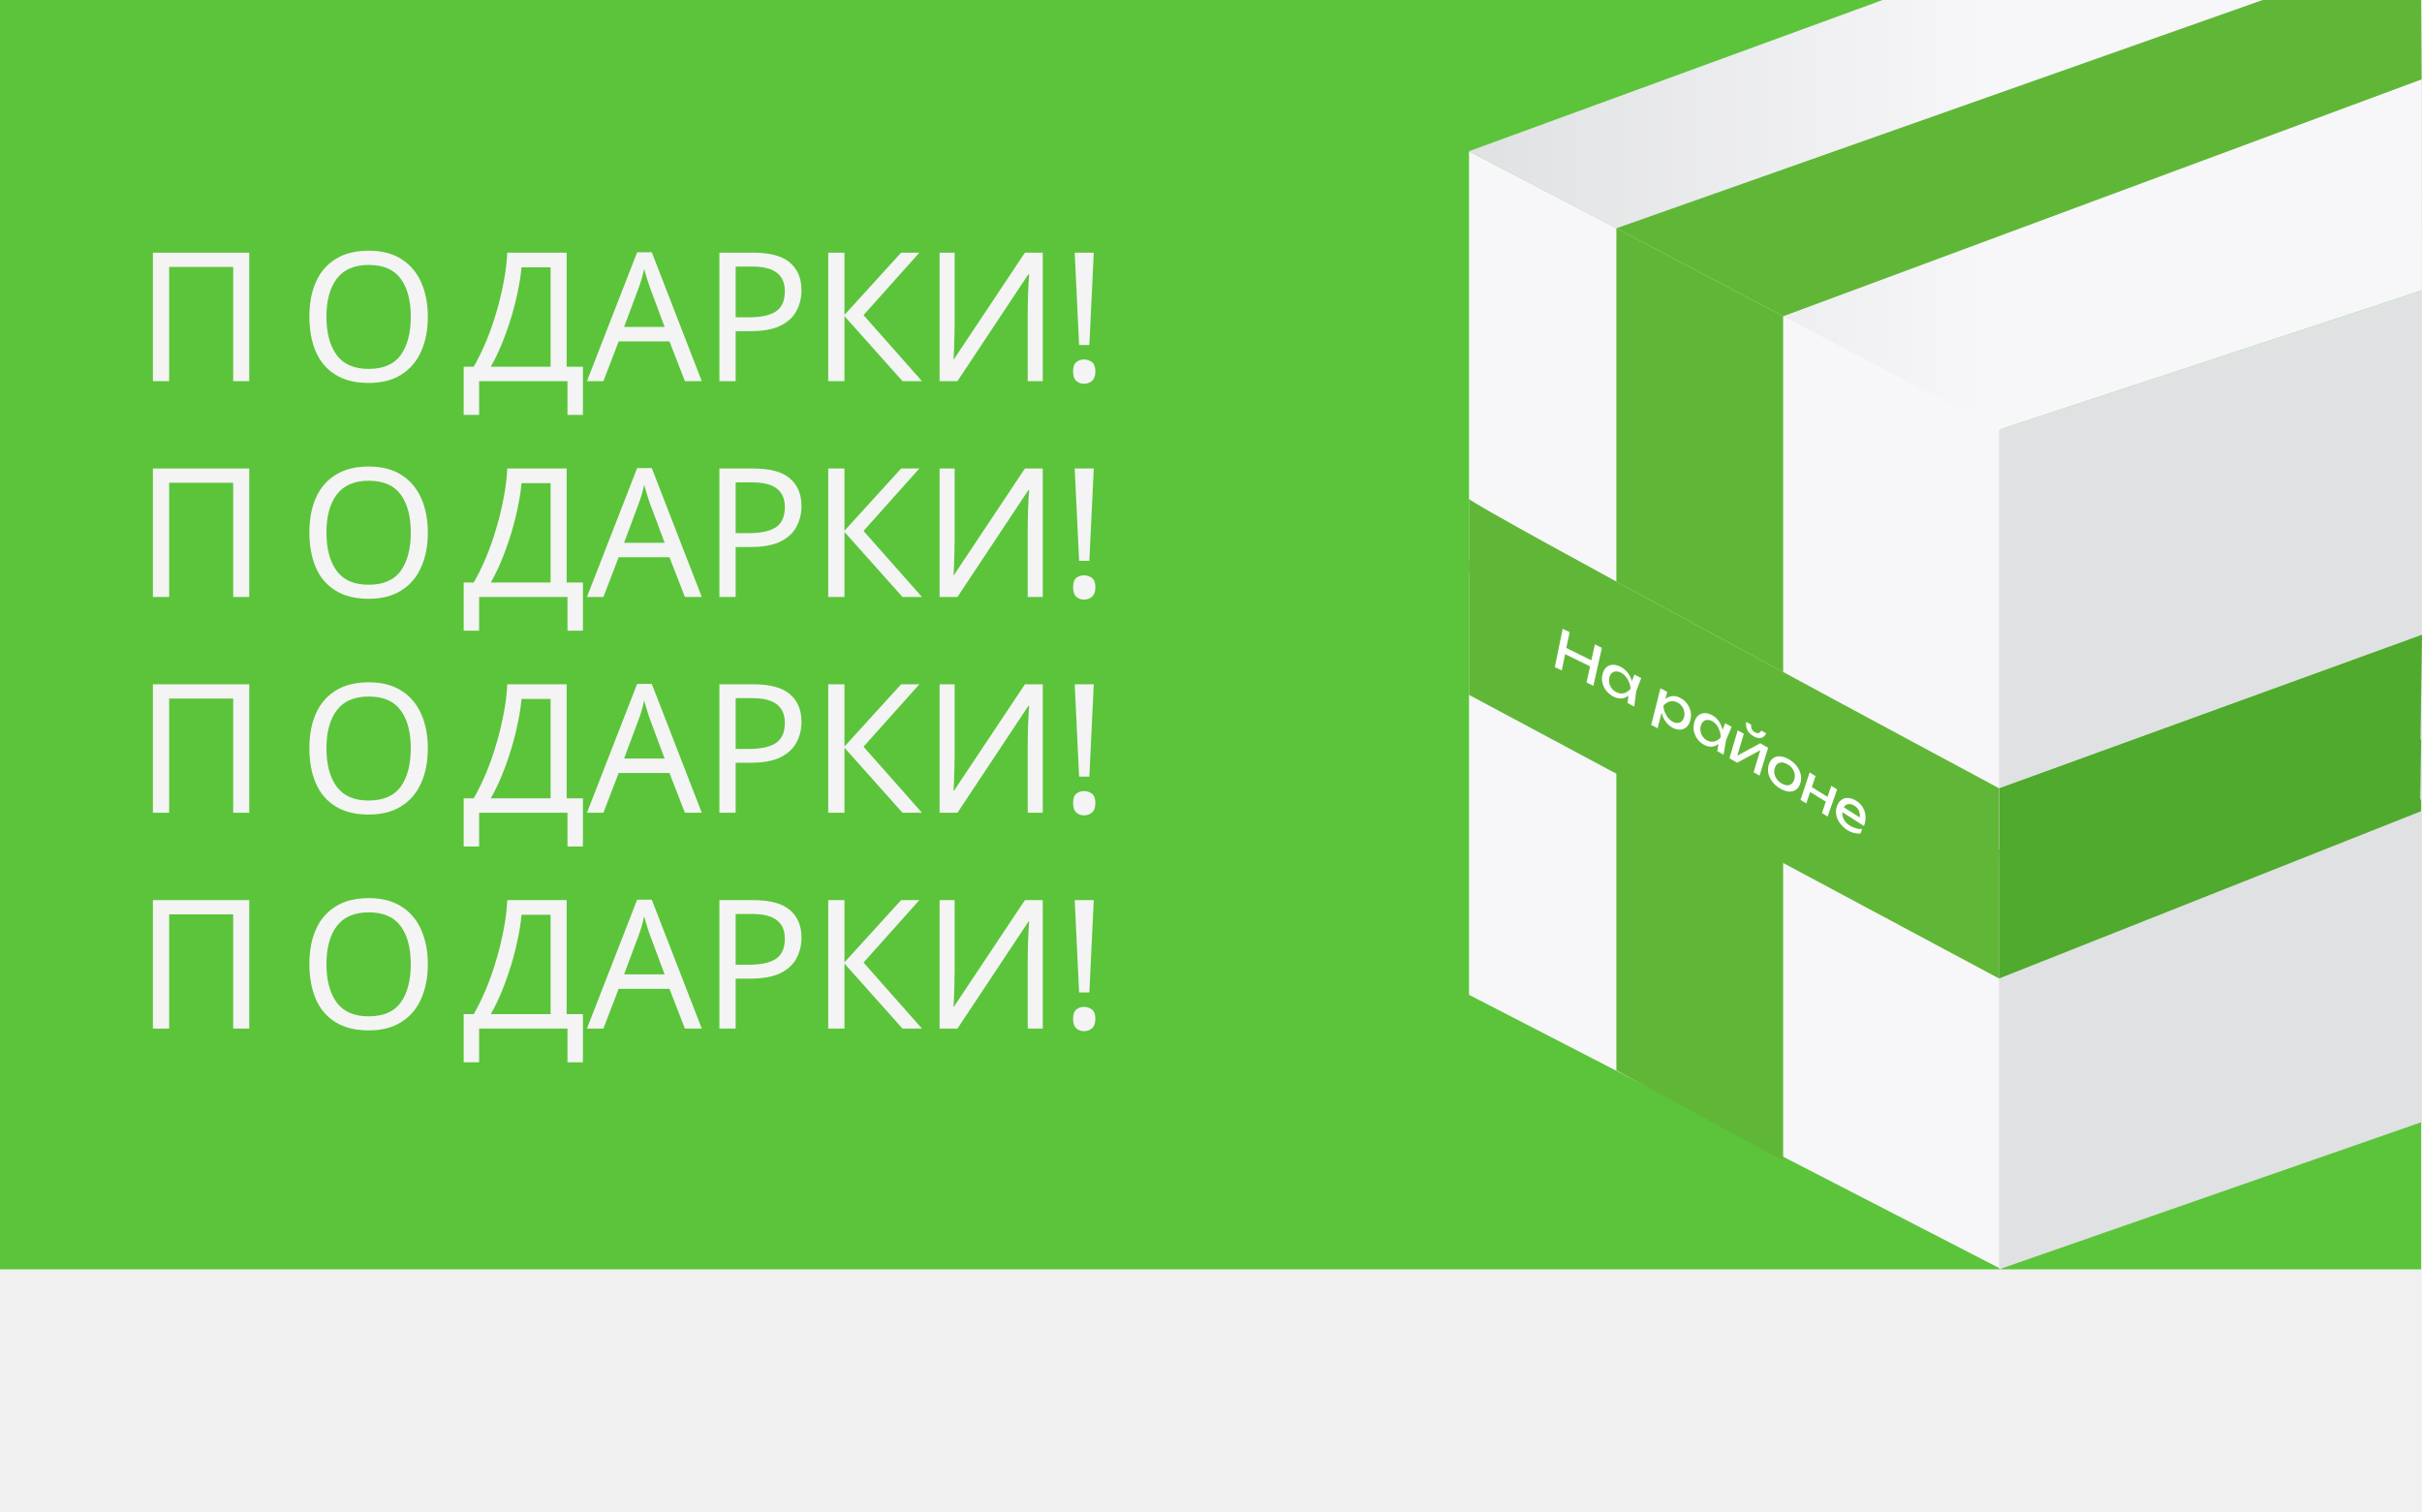
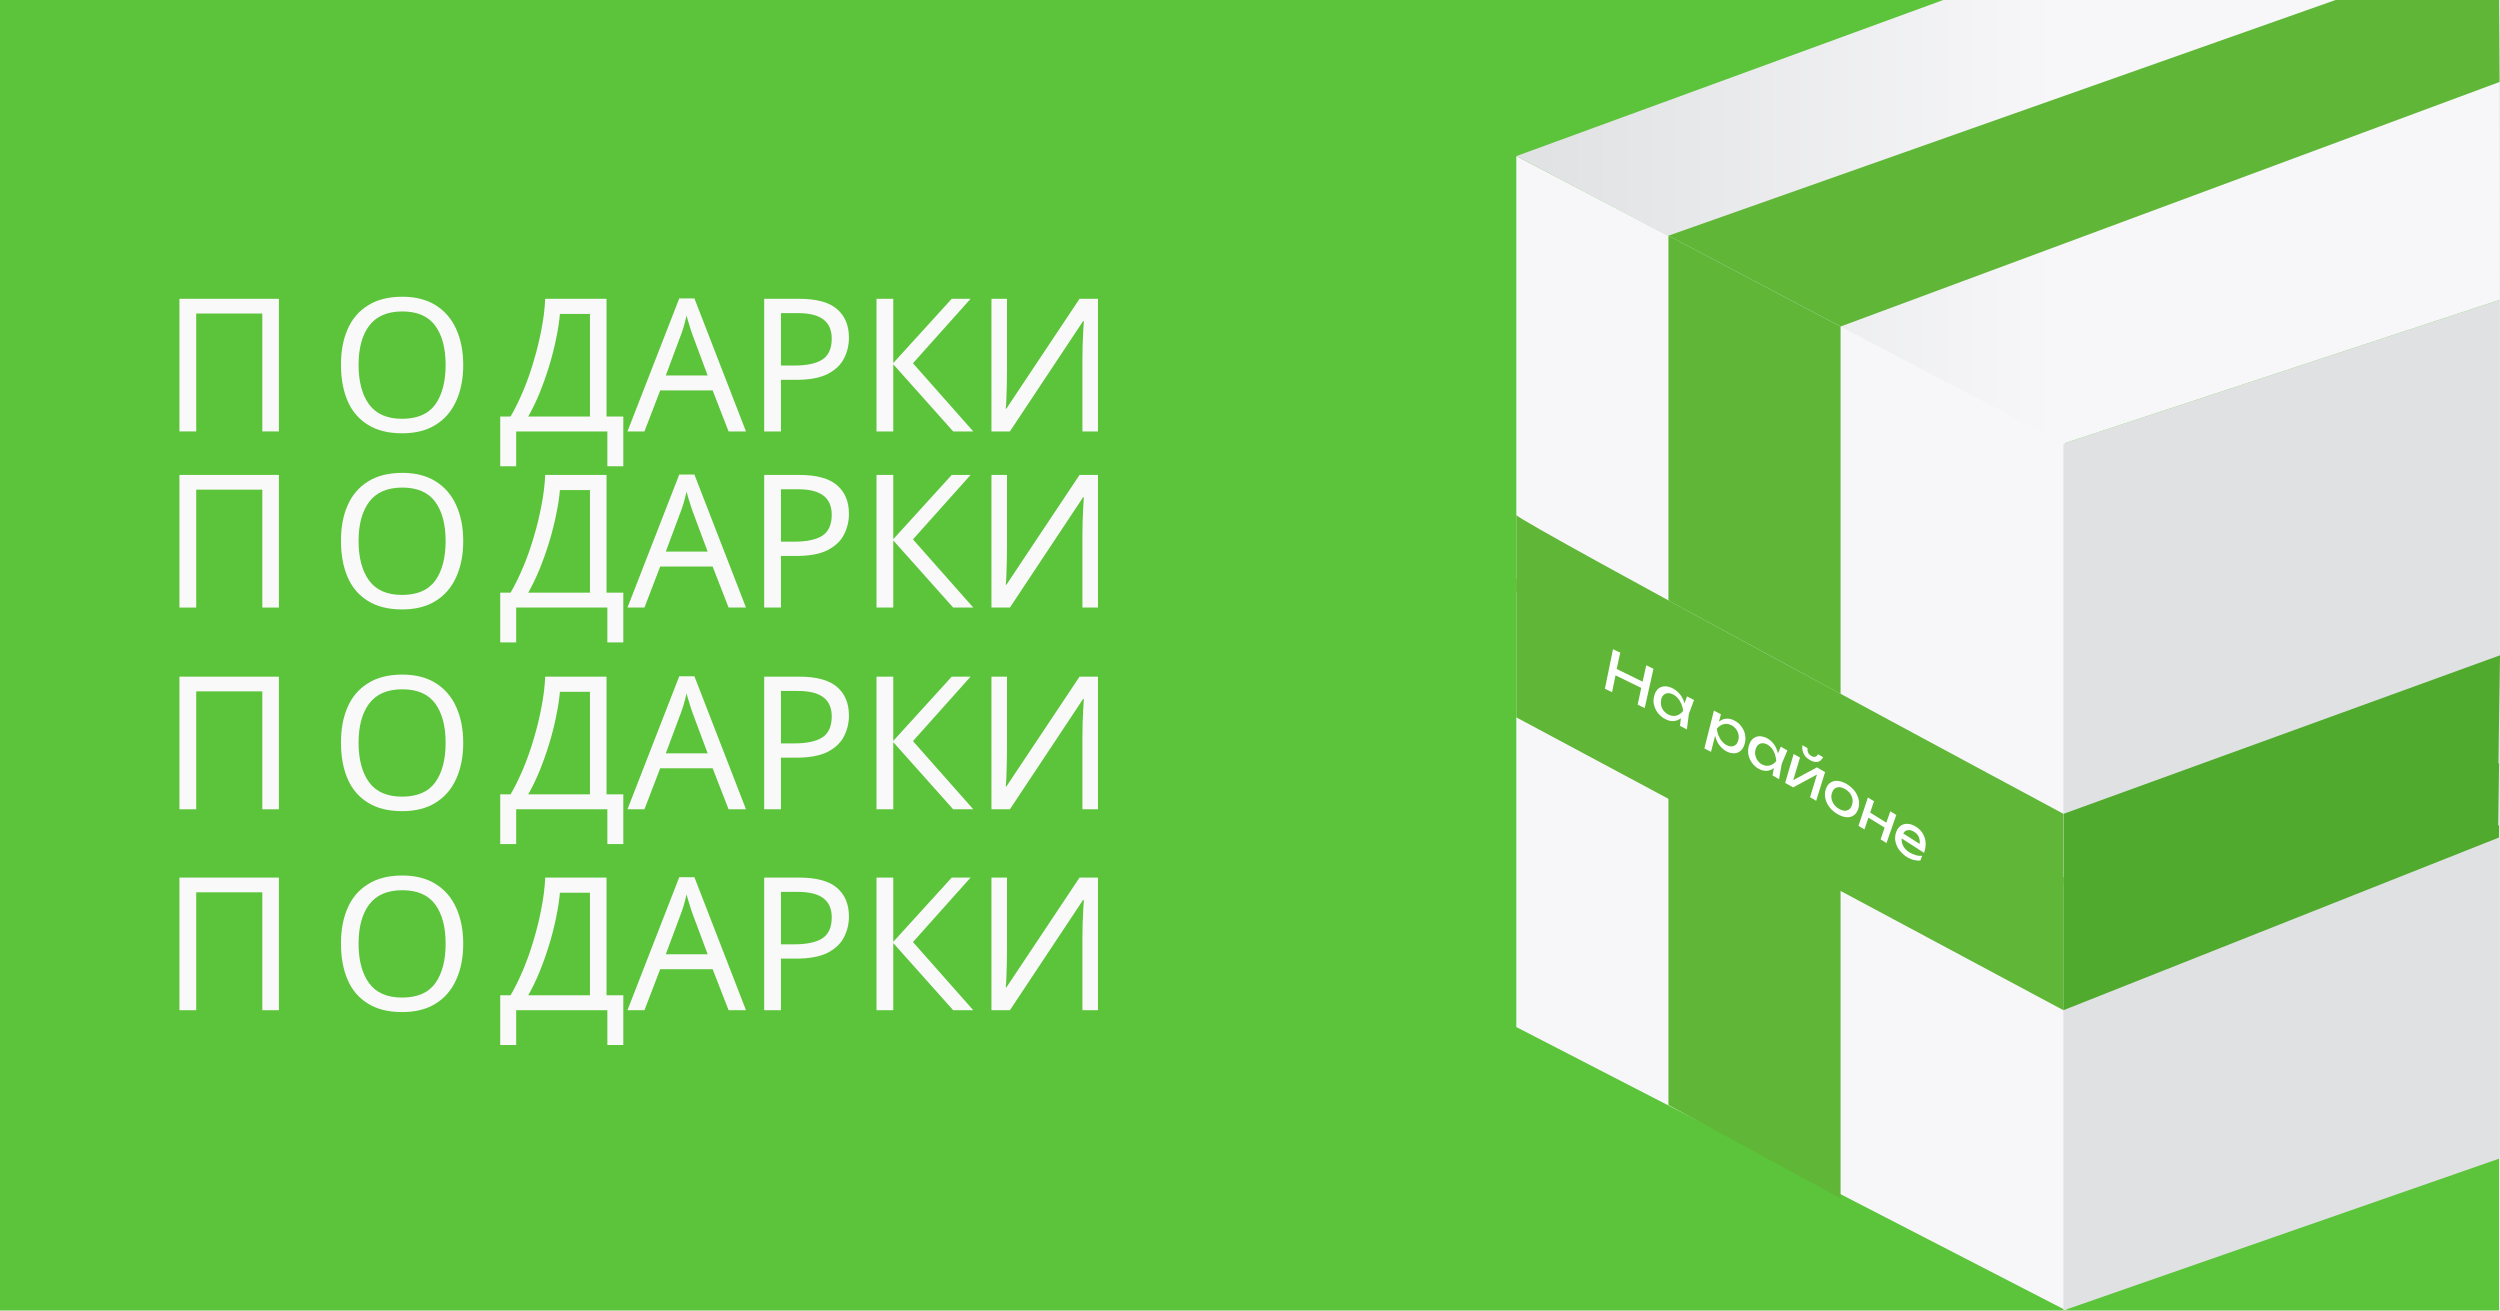
- <svg xmlns="http://www.w3.org/2000/svg" viewBox="0 0 188.5 117.67">
+ <svg xmlns="http://www.w3.org/2000/svg" viewBox="0 0 188.5 98.81">
  <defs>
-     <style>.e{fill:#fff;}.f{fill:#f7f7f9;}.g{fill:#5bc43a;}.h{fill:#4faa2d;}.i{fill:url(#d);}.j{fill:#e0e1e2;}.k{fill:#f4f4f4;font-family:Unbounded-Regular, Unbounded;font-size:14px;}.l{fill:#60b737;}.m{letter-spacing:-.04em;}</style>
+     <style>.e{fill:#fff;}.f{fill:#f7f7f9;}.g{fill:#5bc43a;}.h{fill:#4faa2d;}.i{fill:#f9f9f9;font-family:Unbounded-Regular, Unbounded;font-size:14px;}.j{fill:url(#d);}.k{fill:#e0e1e2;}.l{fill:#60b737;}.m{letter-spacing:-.04em;}</style>
    <linearGradient id="d" x1="114.33" y1="16.73" x2="188.47" y2="16.73" gradientTransform="matrix(1, 0, 0, 1, 0, 0)" gradientUnits="userSpaceOnUse">
      <stop offset="0" stop-color="#e0e1e2" />
      <stop offset=".55" stop-color="#f7f7f9" />
    </linearGradient>
  </defs>
  <g id="a" />
  <g id="b">
    <g id="c">
      <rect class="g" y="0" width="188.43" height="98.81" />
      <g>
        <polygon class="f" points="155.79 98.81 155.79 33.45 114.33 11.77 114.33 77.44 155.79 98.81" />
-         <polygon class="j" points="155.58 98.81 188.47 87.35 188.47 22.61 155.58 33.45 155.58 98.81" />
-         <polygon class="i" points="188.47 22.61 155.58 33.45 114.33 11.77 146.52 0 188.43 0 188.47 22.61" />
+         <polygon class="k" points="155.58 98.81 188.47 87.35 188.47 22.61 155.58 33.45 155.58 98.81" />
+         <polygon class="j" points="188.47 22.61 155.58 33.45 114.33 11.77 146.52 0 188.43 0 188.47 22.61" />
      </g>
-       <text class="k" transform="translate(10.54 29.67)">
-         <tspan x="0" y="0">П</tspan>
-         <tspan class="m" x="12.68" y="0">О</tspan>
-         <tspan x="25.47" y="0">ДАРКИ!</tspan>
-         <tspan x="0" y="16.8">П</tspan>
-         <tspan class="m" x="12.68" y="16.8">О</tspan>
-         <tspan x="25.47" y="16.8">ДАРКИ!</tspan>
-         <tspan x="0" y="33.6">П</tspan>
-         <tspan class="m" x="12.68" y="33.6">О</tspan>
-         <tspan x="25.47" y="33.6">ДАРКИ!</tspan>
-         <tspan x="0" y="50.4">П</tspan>
-         <tspan class="m" x="12.68" y="50.4">О</tspan>
-         <tspan x="25.47" y="50.4">ДАРКИ!</tspan>
-       </text>
      <path class="l" d="M155.58,66.13v10.04l-41.25-22.08v-10.49c0,.4,41.25,22.53,41.25,22.53Z" />
      <path class="l" d="M114.33,38.83c0,.4,41.25,22.53,41.25,22.53v5.36l-41.25-22.09v-5.81Z" />
      <polygon class="h" points="188.43 57.55 188.36 62.25 188.43 62.23 188.42 63.15 155.58 76.17 155.58 66.13 155.6 66.12 155.6 61.36 188.5 49.41 188.38 57.56 188.43 57.55" />
      <g>
        <path class="e" d="M122.17,49.19l-.27,1.25,1.95,.96,.28-1.24,.54,.27-.66,2.96-.53-.26,.27-1.26-1.94-.95-.26,1.27-.54-.26,.61-2.98,.55,.26Z" />
        <path class="e" d="M126.74,54.15c-.16,.13-.34,.2-.54,.22-.2,.01-.41-.03-.62-.14-.22-.11-.4-.26-.55-.44-.15-.18-.25-.39-.31-.61-.06-.22-.06-.45,0-.68,.05-.23,.15-.41,.28-.54,.14-.13,.3-.2,.5-.21,.2-.01,.4,.04,.62,.15,.22,.11,.4,.27,.56,.46,.15,.2,.26,.42,.33,.67l.19-.52,.53,.27-.39,1.05-.15,1.17-.52-.27,.07-.58Zm-1.49-.95c.04,.15,.1,.28,.2,.4,.1,.12,.21,.21,.35,.28,.14,.07,.28,.11,.41,.1,.14,0,.26-.03,.38-.1,.12-.07,.23-.16,.32-.28-.02-.18-.06-.35-.13-.51-.07-.16-.15-.31-.26-.43-.11-.13-.23-.23-.37-.3-.14-.07-.27-.1-.4-.09-.13,0-.23,.05-.32,.14-.09,.08-.15,.2-.18,.35-.03,.15-.03,.29,0,.44Z" />
        <path class="e" d="M129.76,53.85l-.15,.57c.16-.14,.35-.22,.55-.23,.21-.02,.42,.03,.63,.15,.21,.11,.39,.26,.52,.45,.14,.19,.23,.39,.27,.61,.04,.22,.04,.45-.03,.68-.06,.23-.16,.4-.3,.52-.14,.13-.3,.19-.49,.2-.19,0-.39-.04-.59-.15-.21-.12-.39-.28-.54-.48-.15-.2-.25-.44-.31-.7l-.31,1.22-.5-.26,.72-2.85,.51,.27Zm-.18,1.6c.06,.16,.14,.31,.25,.43,.1,.13,.22,.23,.35,.3,.13,.07,.26,.1,.38,.1,.12,0,.23-.05,.32-.13,.09-.08,.15-.2,.19-.34,.04-.14,.04-.29,.01-.43-.03-.15-.09-.28-.18-.4-.09-.12-.2-.22-.33-.29-.14-.07-.27-.11-.41-.11-.14,0-.26,.03-.39,.1-.12,.06-.23,.15-.32,.27,.02,.18,.06,.35,.12,.51Z" />
        <path class="e" d="M133.75,57.91c-.16,.13-.34,.2-.54,.21-.2,.01-.4-.04-.6-.15-.2-.11-.37-.26-.51-.45-.13-.18-.22-.39-.27-.61-.04-.22-.03-.45,.03-.67,.06-.23,.16-.4,.3-.53,.14-.12,.31-.19,.49-.2,.19,0,.39,.05,.6,.16,.21,.11,.38,.27,.52,.47,.14,.2,.23,.42,.29,.67l.21-.51,.5,.28-.43,1.02-.2,1.15-.49-.28,.1-.57Zm-1.4-.97c.03,.14,.08,.28,.17,.4,.09,.12,.19,.22,.32,.29,.13,.07,.26,.11,.39,.11,.13,0,.26-.03,.38-.09,.12-.06,.23-.15,.32-.27-.01-.18-.05-.34-.1-.51-.06-.16-.13-.31-.23-.43-.1-.13-.21-.23-.34-.3-.13-.07-.26-.11-.38-.1-.12,0-.23,.05-.32,.13-.09,.08-.15,.19-.19,.34-.04,.14-.05,.29-.02,.43Z" />
        <path class="e" d="M135.24,56.85l.48,.27-.51,1.7,1.79-.96,.61,.36-.67,2.16-.46-.27,.52-1.71-1.8,.97-.6-.34,.64-2.17Zm.76-.02c-.1-.19-.13-.4-.1-.64l.39,.22c-.02,.13,0,.24,.05,.35,.05,.1,.13,.18,.23,.24,.11,.06,.2,.08,.29,.06,.09-.02,.16-.09,.22-.19l.38,.22c-.1,.2-.23,.32-.4,.35-.17,.04-.36,0-.59-.13-.22-.13-.38-.28-.48-.48Z" />
        <path class="e" d="M137.94,60.85c-.16-.2-.26-.42-.31-.65-.05-.23-.04-.46,.03-.68,.07-.22,.18-.39,.34-.5,.16-.11,.35-.16,.56-.14,.22,.02,.45,.1,.69,.24,.24,.15,.44,.32,.6,.53,.15,.21,.25,.42,.3,.66,.05,.23,.03,.46-.04,.68-.07,.22-.19,.39-.34,.49-.16,.11-.34,.15-.55,.14-.21-.02-.44-.1-.68-.24-.24-.14-.44-.32-.6-.52Zm.16-.61c.03,.15,.09,.28,.18,.41,.09,.13,.22,.24,.37,.33,.15,.09,.3,.14,.43,.15,.13,0,.25-.03,.34-.1,.1-.07,.17-.19,.22-.34,.05-.15,.06-.3,.04-.44-.03-.15-.09-.29-.18-.42-.09-.13-.22-.24-.37-.33-.16-.09-.3-.14-.43-.15-.13,0-.25,.03-.35,.1-.1,.07-.17,.19-.22,.34-.05,.15-.06,.3-.03,.45Z" />
        <path class="e" d="M141.3,60.41l-.29,.86,1.22,.76,.3-.86,.45,.28-.74,2.12-.44-.28,.3-.89-1.22-.75-.3,.89-.45-.27,.71-2.14,.45,.28Z" />
        <path class="e" d="M143.19,64.07c-.14-.2-.24-.42-.28-.65-.04-.23-.02-.46,.06-.67,.08-.22,.19-.38,.35-.49,.15-.11,.33-.16,.54-.14,.2,.01,.41,.09,.63,.23,.21,.14,.38,.31,.5,.52,.12,.21,.19,.44,.2,.68,.01,.25-.02,.5-.12,.75l-1.68-1.08c-.02,.2,.02,.39,.12,.58,.1,.18,.25,.34,.46,.47,.15,.09,.31,.16,.48,.21,.17,.05,.33,.06,.48,.05l-.13,.35c-.15,.02-.32,0-.51-.04-.19-.05-.37-.13-.54-.24-.22-.14-.4-.32-.55-.52Zm1.55-.44c.03-.19,0-.36-.06-.52-.07-.16-.19-.29-.35-.39-.11-.07-.22-.11-.32-.13-.1-.01-.2,0-.29,.04-.09,.04-.16,.11-.22,.21l1.24,.79Z" />
      </g>
      <polygon class="l" points="125.8 45.28 125.8 17.77 138.78 24.62 138.78 52.32 125.8 45.28" />
      <polygon class="l" points="125.8 83.32 125.8 55.81 138.78 62.66 138.78 90.36 125.8 83.32" />
      <polygon class="l" points="125.8 17.77 176.1 0 188.43 0 188.47 6.18 138.78 24.62 125.8 17.77" />
+       <text class="i" transform="translate(12.17 32.53)">
+         <tspan x="0" y="0">П</tspan>
+         <tspan class="m" x="12.68" y="0">О</tspan>
+         <tspan x="25.47" y="0">ДАРКИ</tspan>
+       </text>
+       <text class="i" transform="translate(12.17 45.81)">
+         <tspan x="0" y="0">П</tspan>
+         <tspan class="m" x="12.68" y="0">О</tspan>
+         <tspan x="25.47" y="0">ДАРКИ</tspan>
+       </text>
+       <text class="i" transform="translate(12.17 61.02)">
+         <tspan x="0" y="0">П</tspan>
+         <tspan class="m" x="12.68" y="0">О</tspan>
+         <tspan x="25.47" y="0">ДАРКИ</tspan>
+       </text>
+       <text class="i" transform="translate(12.17 76.17)">
+         <tspan x="0" y="0">П</tspan>
+         <tspan class="m" x="12.68" y="0">О</tspan>
+         <tspan x="25.47" y="0">ДАРКИ</tspan>
+       </text>
    </g>
  </g>
</svg>
